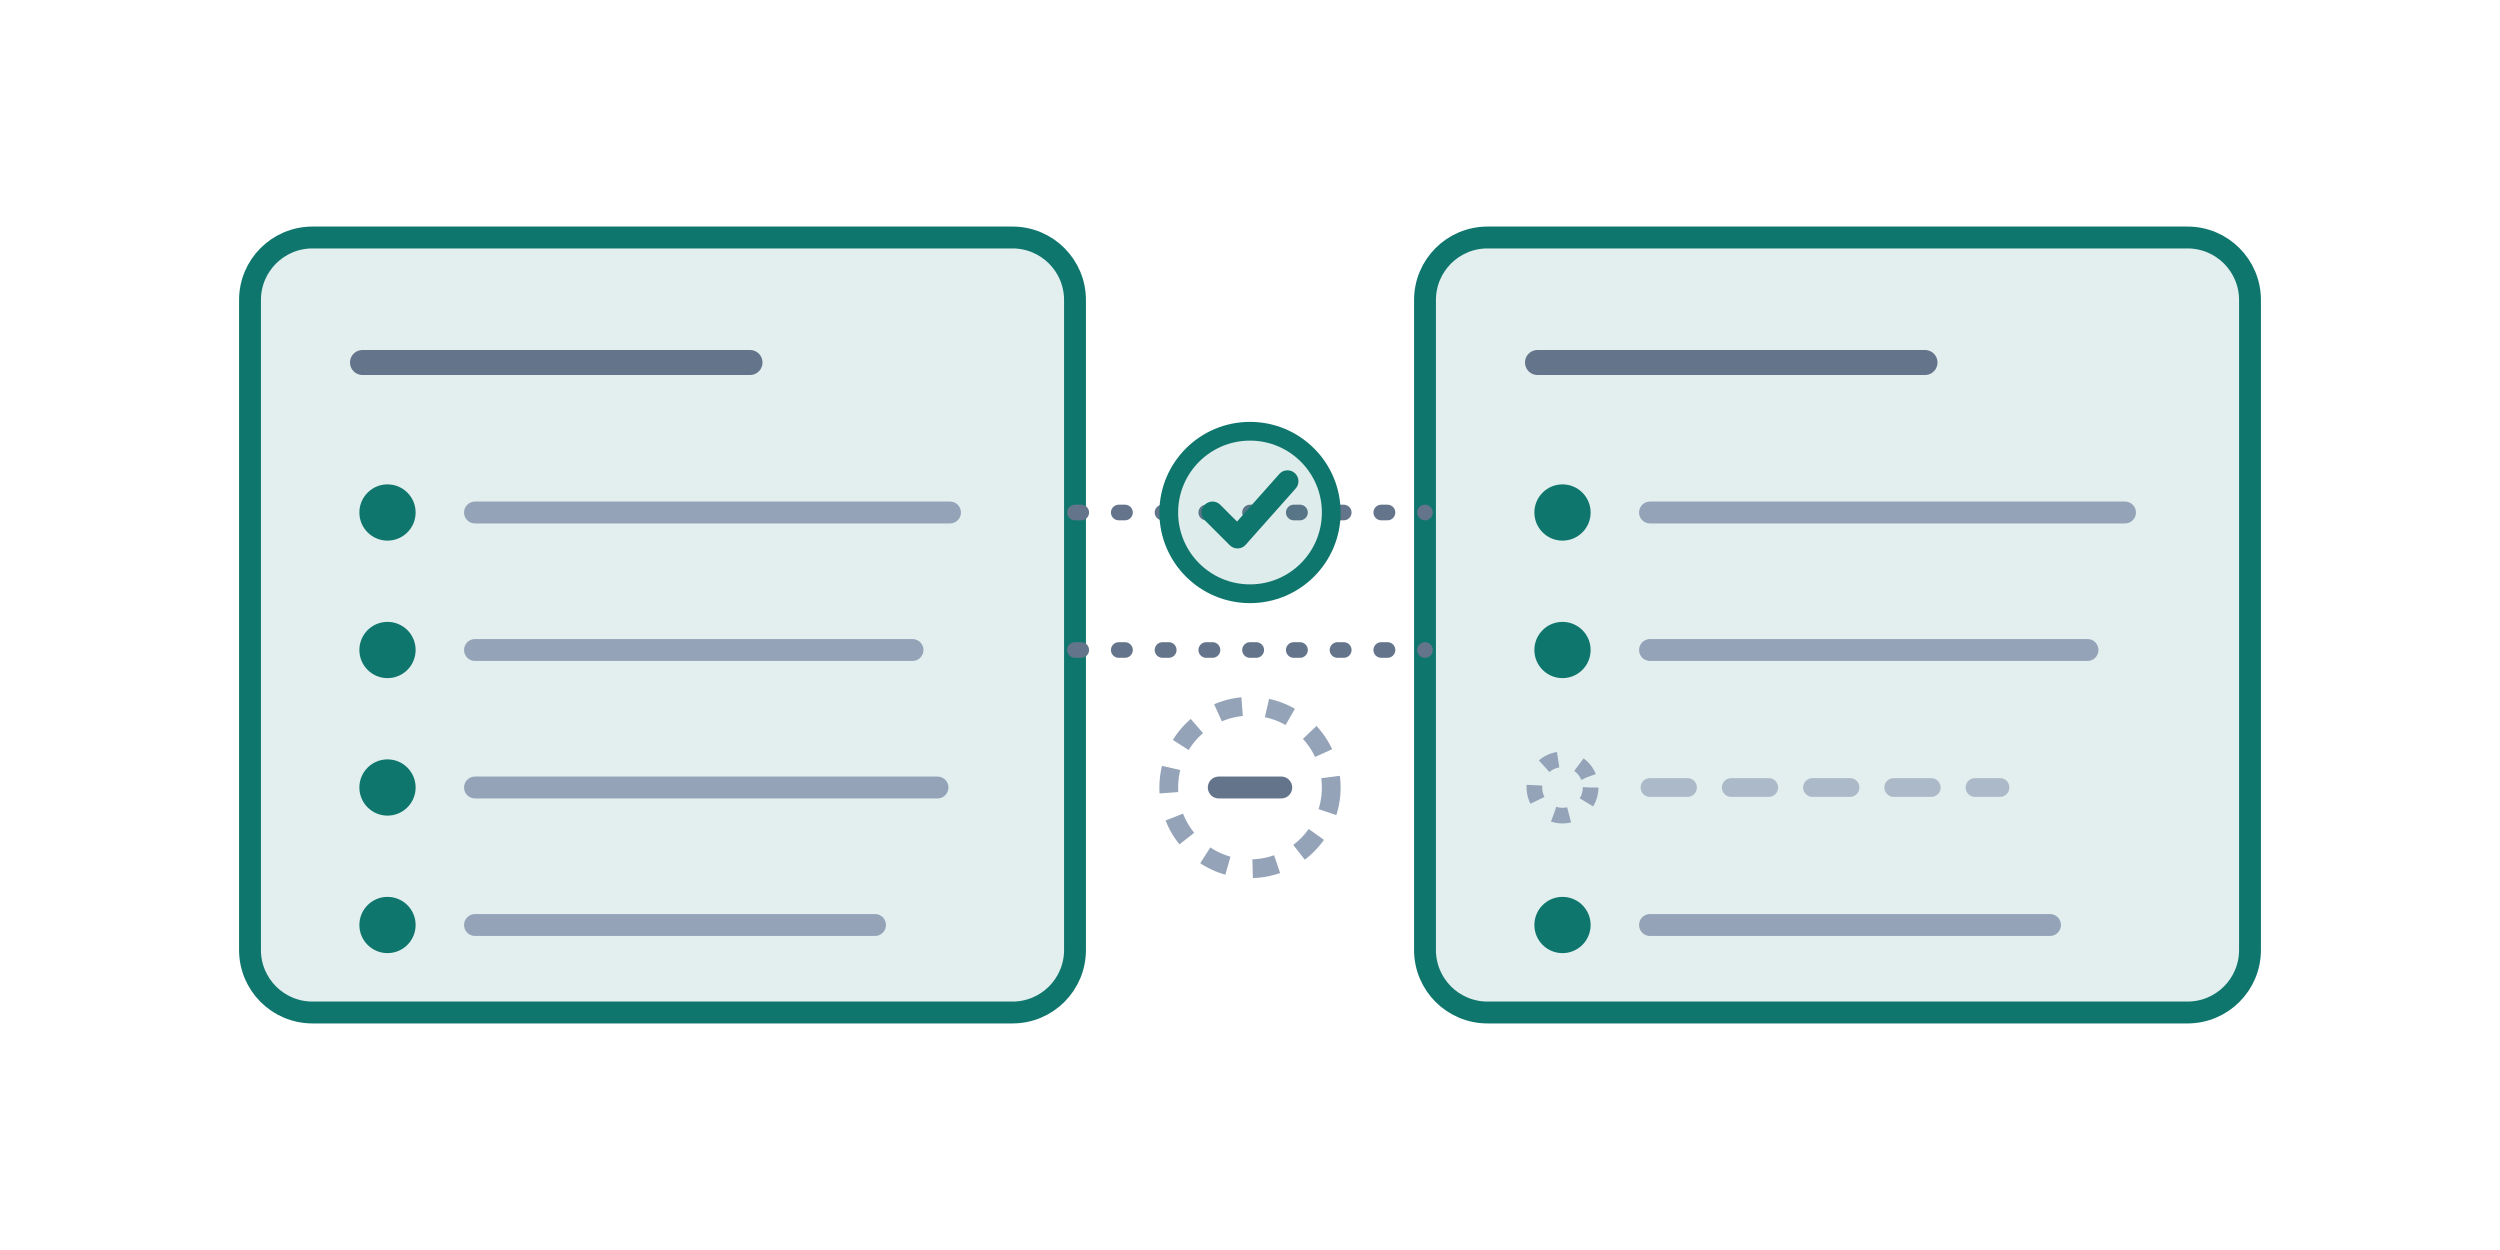
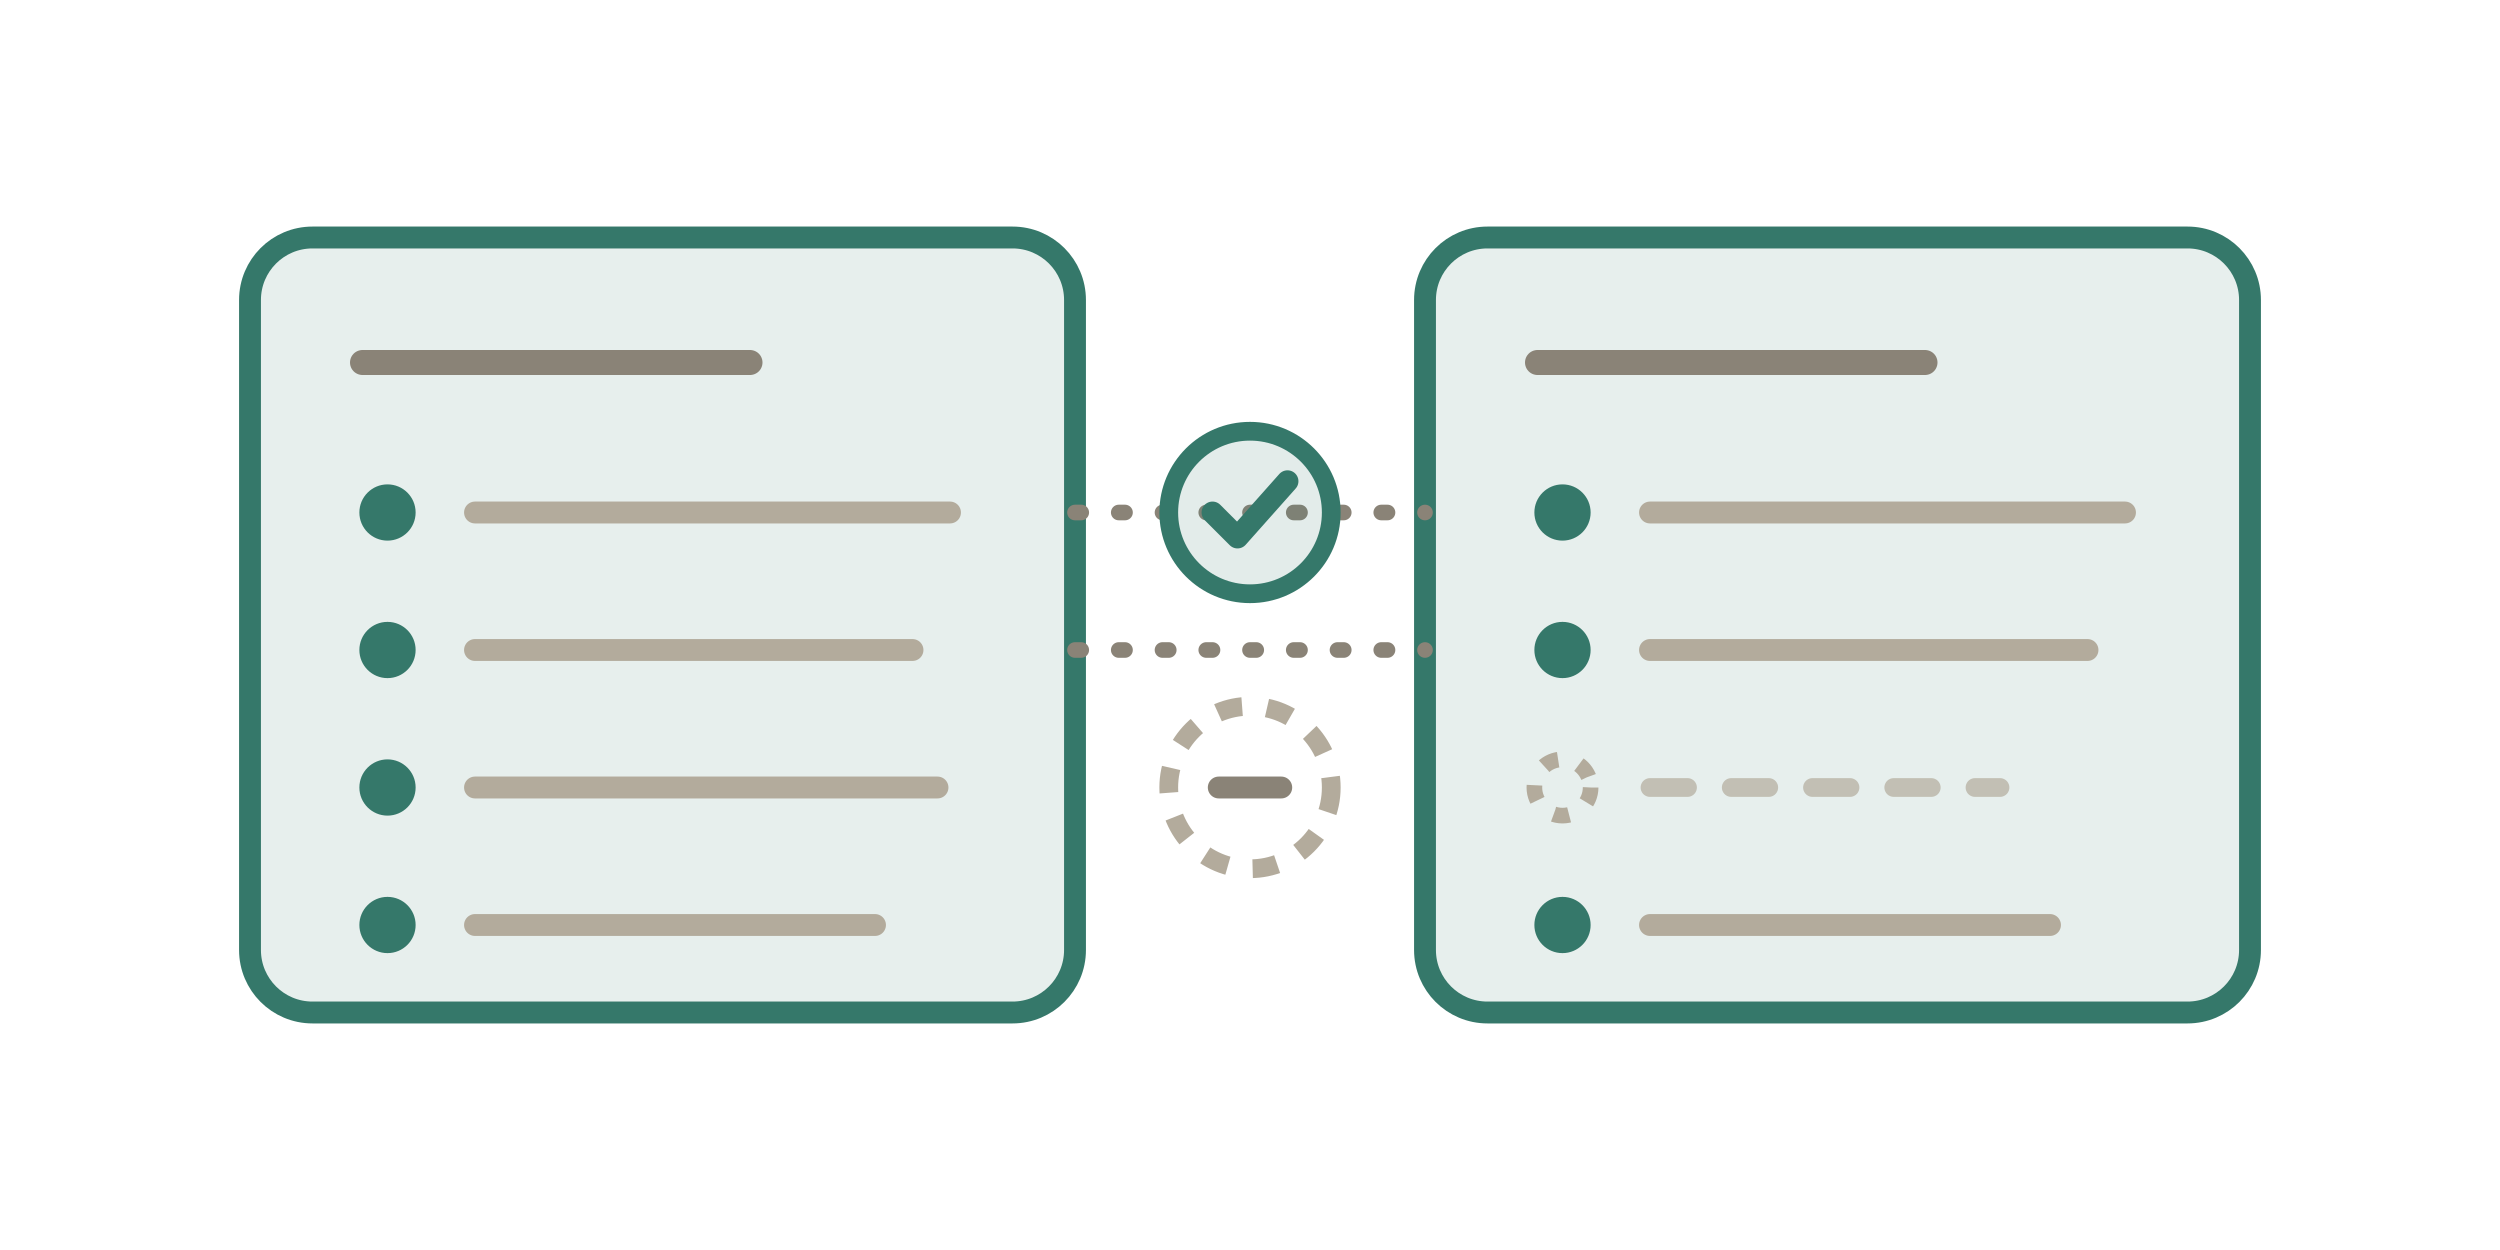
<svg xmlns="http://www.w3.org/2000/svg" viewBox="0 0 400 200" fill="none" role="img" aria-label="Illustration of the env example checker tool">
-   <rect x="40" y="38" width="132" height="124" rx="10" fill="#0f766e" fill-opacity="0.12" stroke="#0f766e" stroke-width="3.5" stroke-linejoin="round" />
-   <line x1="58" y1="58" x2="120" y2="58" stroke="#64748b" stroke-width="4" stroke-linecap="round" />
-   <circle cx="62" cy="82" r="4.5" fill="#0f766e" />
-   <line x1="76" y1="82" x2="152" y2="82" stroke="#94a3b8" stroke-width="3.5" stroke-linecap="round" />
-   <circle cx="62" cy="104" r="4.5" fill="#0f766e" />
-   <line x1="76" y1="104" x2="146" y2="104" stroke="#94a3b8" stroke-width="3.5" stroke-linecap="round" />
-   <circle cx="62" cy="126" r="4.5" fill="#0f766e" />
-   <line x1="76" y1="126" x2="150" y2="126" stroke="#94a3b8" stroke-width="3.5" stroke-linecap="round" />
-   <circle cx="62" cy="148" r="4.5" fill="#0f766e" />
-   <line x1="76" y1="148" x2="140" y2="148" stroke="#94a3b8" stroke-width="3.5" stroke-linecap="round" />
-   <rect x="228" y="38" width="132" height="124" rx="10" fill="#0f766e" fill-opacity="0.12" stroke="#0f766e" stroke-width="3.5" stroke-linejoin="round" />
-   <line x1="246" y1="58" x2="308" y2="58" stroke="#64748b" stroke-width="4" stroke-linecap="round" />
-   <circle cx="250" cy="82" r="4.5" fill="#0f766e" />
-   <line x1="264" y1="82" x2="340" y2="82" stroke="#94a3b8" stroke-width="3.5" stroke-linecap="round" />
-   <circle cx="250" cy="104" r="4.5" fill="#0f766e" />
-   <line x1="264" y1="104" x2="334" y2="104" stroke="#94a3b8" stroke-width="3.5" stroke-linecap="round" />
-   <circle cx="250" cy="126" r="4.5" fill="none" stroke="#94a3b8" stroke-width="2.5" stroke-dasharray="2.5 3.5" />
-   <line x1="264" y1="126" x2="320" y2="126" stroke="#94a3b8" stroke-width="3" stroke-linecap="round" stroke-dasharray="6 7" stroke-opacity="0.7" />
-   <circle cx="250" cy="148" r="4.5" fill="#0f766e" />
-   <line x1="264" y1="148" x2="328" y2="148" stroke="#94a3b8" stroke-width="3.5" stroke-linecap="round" />
-   <line x1="172" y1="82" x2="228" y2="82" stroke="#64748b" stroke-width="2.5" stroke-linecap="round" stroke-dasharray="1 6" />
-   <line x1="172" y1="104" x2="228" y2="104" stroke="#64748b" stroke-width="2.5" stroke-linecap="round" stroke-dasharray="1 6" />
-   <circle cx="200" cy="82" r="13" fill="#0f766e" fill-opacity="0.14" stroke="#0f766e" stroke-width="3" />
-   <path d="M194 82 l4 4 l8 -9" stroke="#0f766e" stroke-width="3.5" stroke-linecap="round" stroke-linejoin="round" />
-   <circle cx="200" cy="126" r="13" fill="none" stroke="#94a3b8" stroke-width="3" stroke-dasharray="4 4" />
-   <line x1="195" y1="126" x2="205" y2="126" stroke="#64748b" stroke-width="3.5" stroke-linecap="round" />
+   <rect x="40" y="38" width="132" height="124" rx="10" fill="#35786a" fill-opacity="0.12" stroke="#35786a" stroke-width="3.5" stroke-linejoin="round" />
+   <line x1="58" y1="58" x2="120" y2="58" stroke="#8a8377" stroke-width="4" stroke-linecap="round" />
+   <circle cx="62" cy="82" r="4.5" fill="#35786a" />
+   <line x1="76" y1="82" x2="152" y2="82" stroke="#b3ab9c" stroke-width="3.5" stroke-linecap="round" />
+   <circle cx="62" cy="104" r="4.5" fill="#35786a" />
+   <line x1="76" y1="104" x2="146" y2="104" stroke="#b3ab9c" stroke-width="3.5" stroke-linecap="round" />
+   <circle cx="62" cy="126" r="4.5" fill="#35786a" />
+   <line x1="76" y1="126" x2="150" y2="126" stroke="#b3ab9c" stroke-width="3.5" stroke-linecap="round" />
+   <circle cx="62" cy="148" r="4.5" fill="#35786a" />
+   <line x1="76" y1="148" x2="140" y2="148" stroke="#b3ab9c" stroke-width="3.5" stroke-linecap="round" />
+   <rect x="228" y="38" width="132" height="124" rx="10" fill="#35786a" fill-opacity="0.12" stroke="#35786a" stroke-width="3.5" stroke-linejoin="round" />
+   <line x1="246" y1="58" x2="308" y2="58" stroke="#8a8377" stroke-width="4" stroke-linecap="round" />
+   <circle cx="250" cy="82" r="4.5" fill="#35786a" />
+   <line x1="264" y1="82" x2="340" y2="82" stroke="#b3ab9c" stroke-width="3.5" stroke-linecap="round" />
+   <circle cx="250" cy="104" r="4.5" fill="#35786a" />
+   <line x1="264" y1="104" x2="334" y2="104" stroke="#b3ab9c" stroke-width="3.5" stroke-linecap="round" />
+   <circle cx="250" cy="126" r="4.5" fill="none" stroke="#b3ab9c" stroke-width="2.5" stroke-dasharray="2.5 3.5" />
+   <line x1="264" y1="126" x2="320" y2="126" stroke="#b3ab9c" stroke-width="3" stroke-linecap="round" stroke-dasharray="6 7" stroke-opacity="0.7" />
+   <circle cx="250" cy="148" r="4.5" fill="#35786a" />
+   <line x1="264" y1="148" x2="328" y2="148" stroke="#b3ab9c" stroke-width="3.5" stroke-linecap="round" />
+   <line x1="172" y1="82" x2="228" y2="82" stroke="#8a8377" stroke-width="2.5" stroke-linecap="round" stroke-dasharray="1 6" />
+   <line x1="172" y1="104" x2="228" y2="104" stroke="#8a8377" stroke-width="2.5" stroke-linecap="round" stroke-dasharray="1 6" />
+   <circle cx="200" cy="82" r="13" fill="#35786a" fill-opacity="0.14" stroke="#35786a" stroke-width="3" />
+   <path d="M194 82 l4 4 l8 -9" stroke="#35786a" stroke-width="3.5" stroke-linecap="round" stroke-linejoin="round" />
+   <circle cx="200" cy="126" r="13" fill="none" stroke="#b3ab9c" stroke-width="3" stroke-dasharray="4 4" />
+   <line x1="195" y1="126" x2="205" y2="126" stroke="#8a8377" stroke-width="3.5" stroke-linecap="round" />
</svg>
